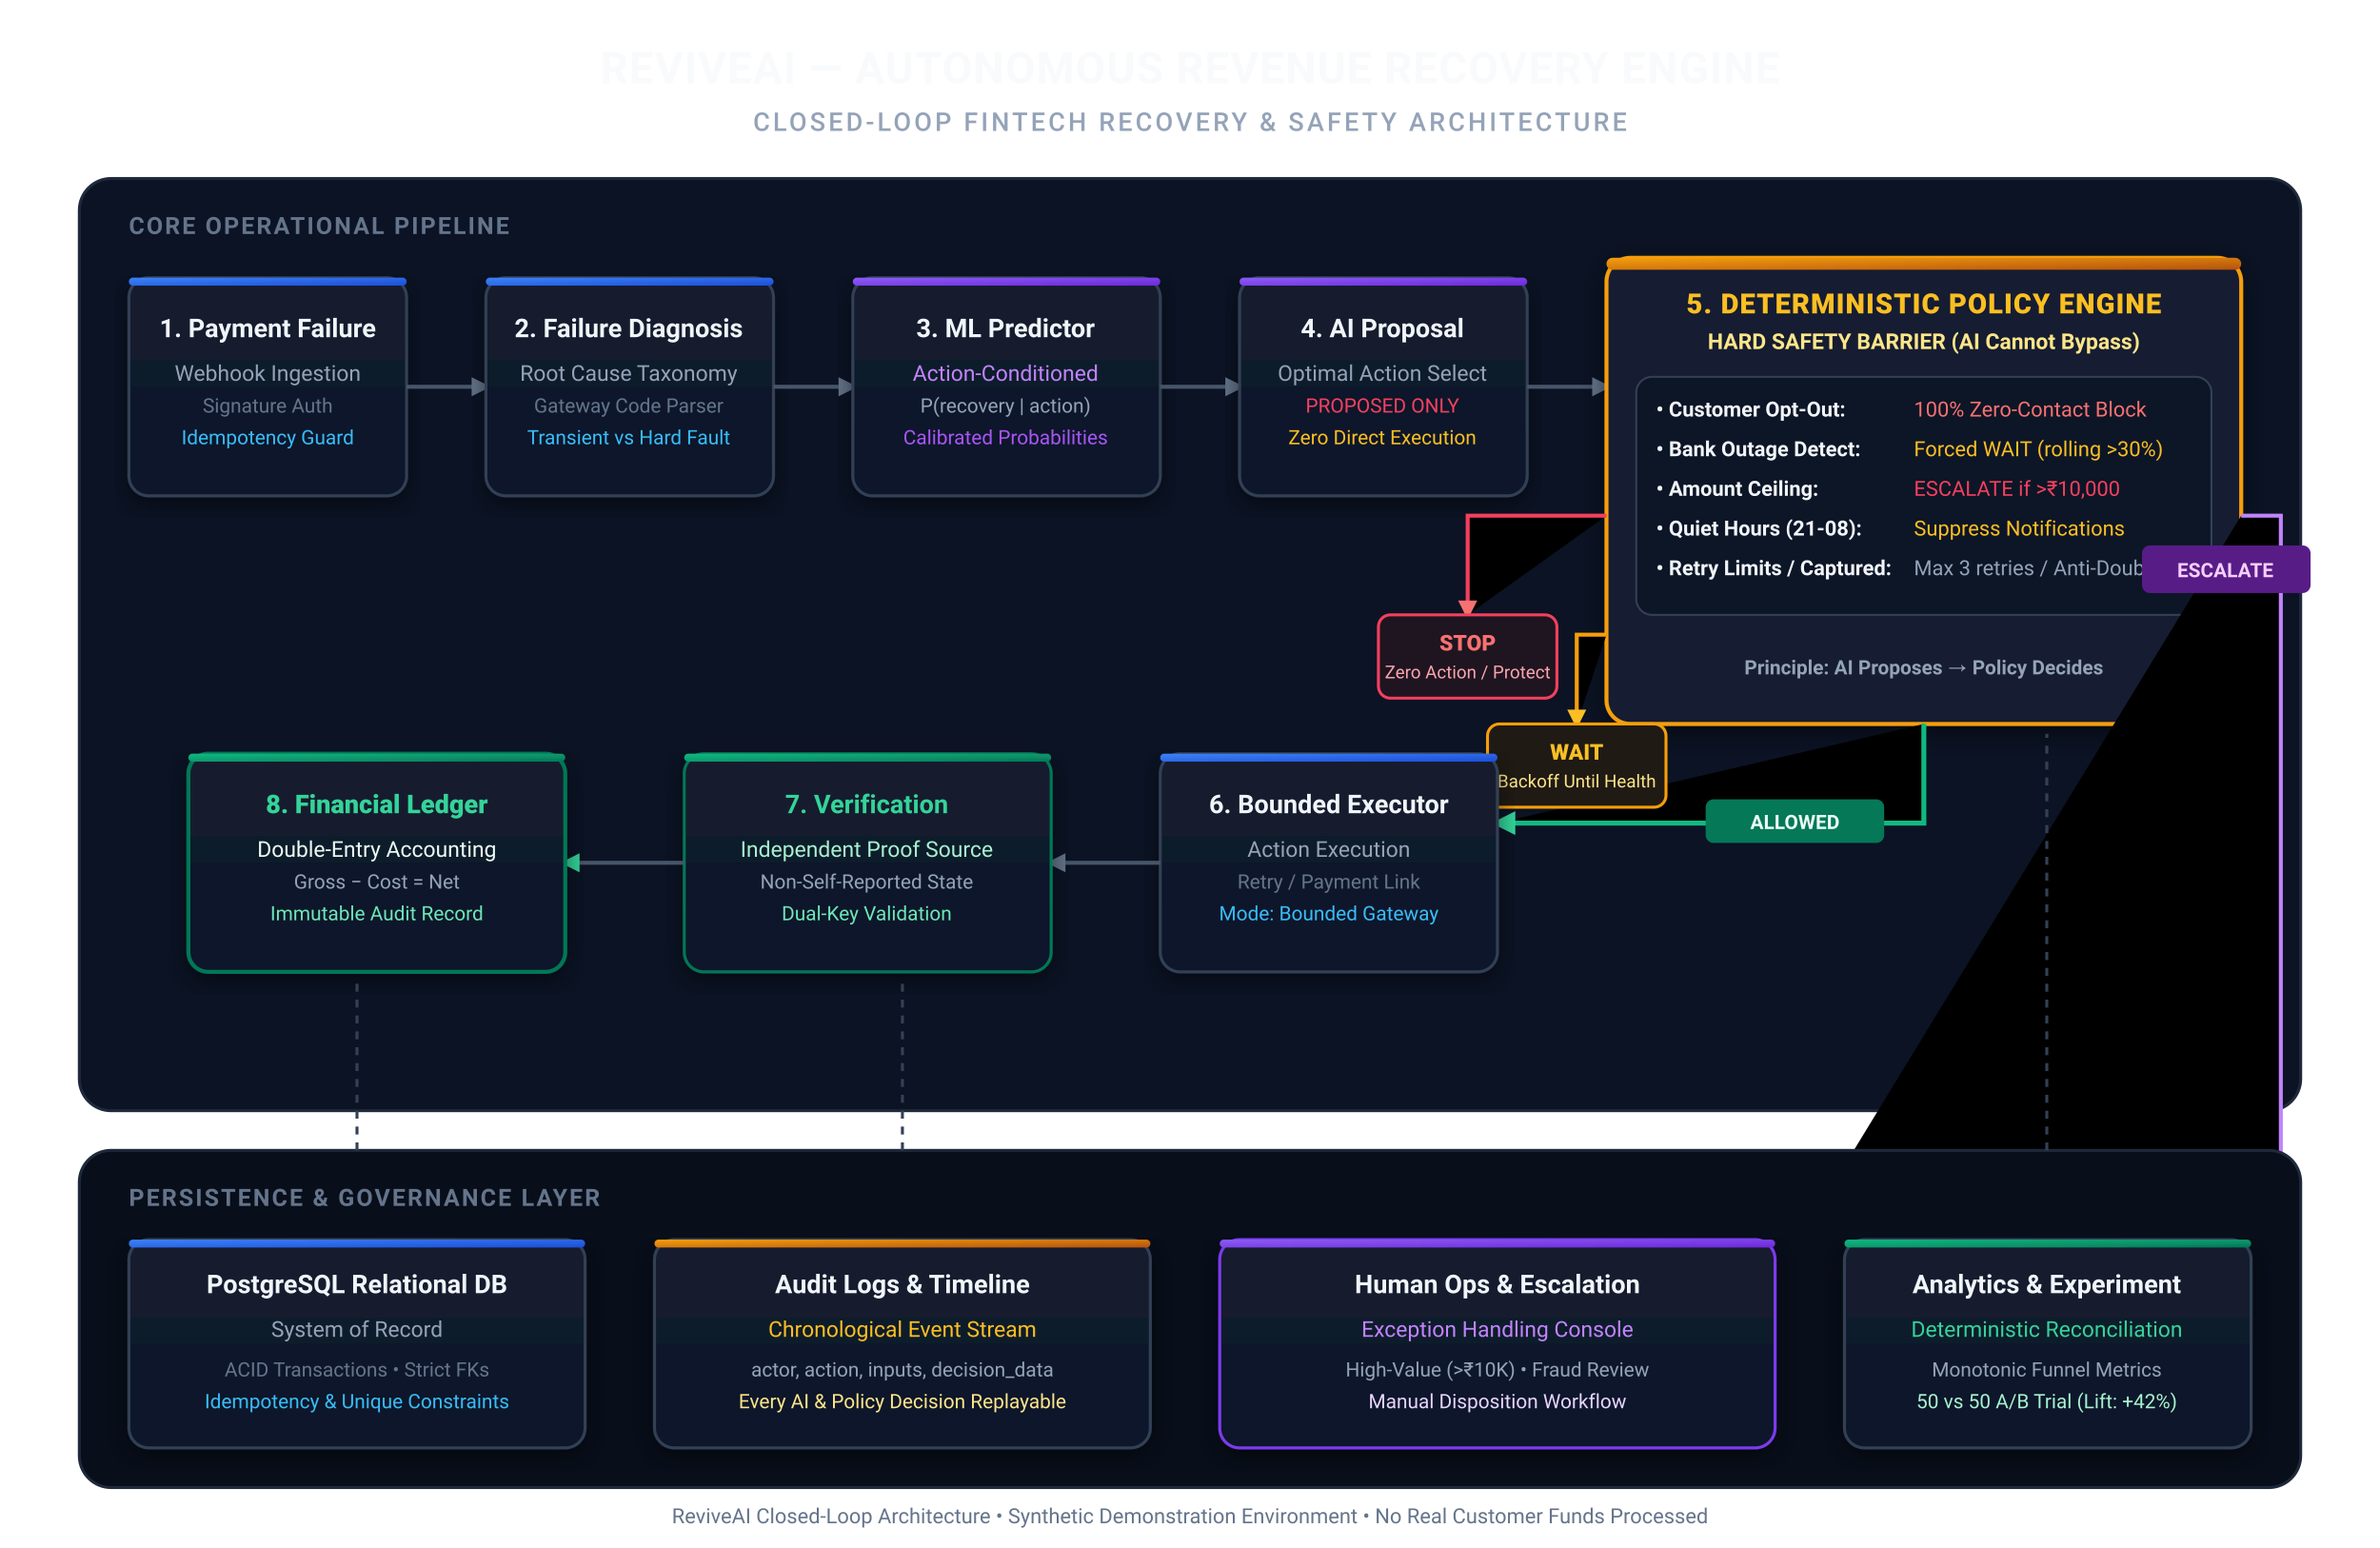
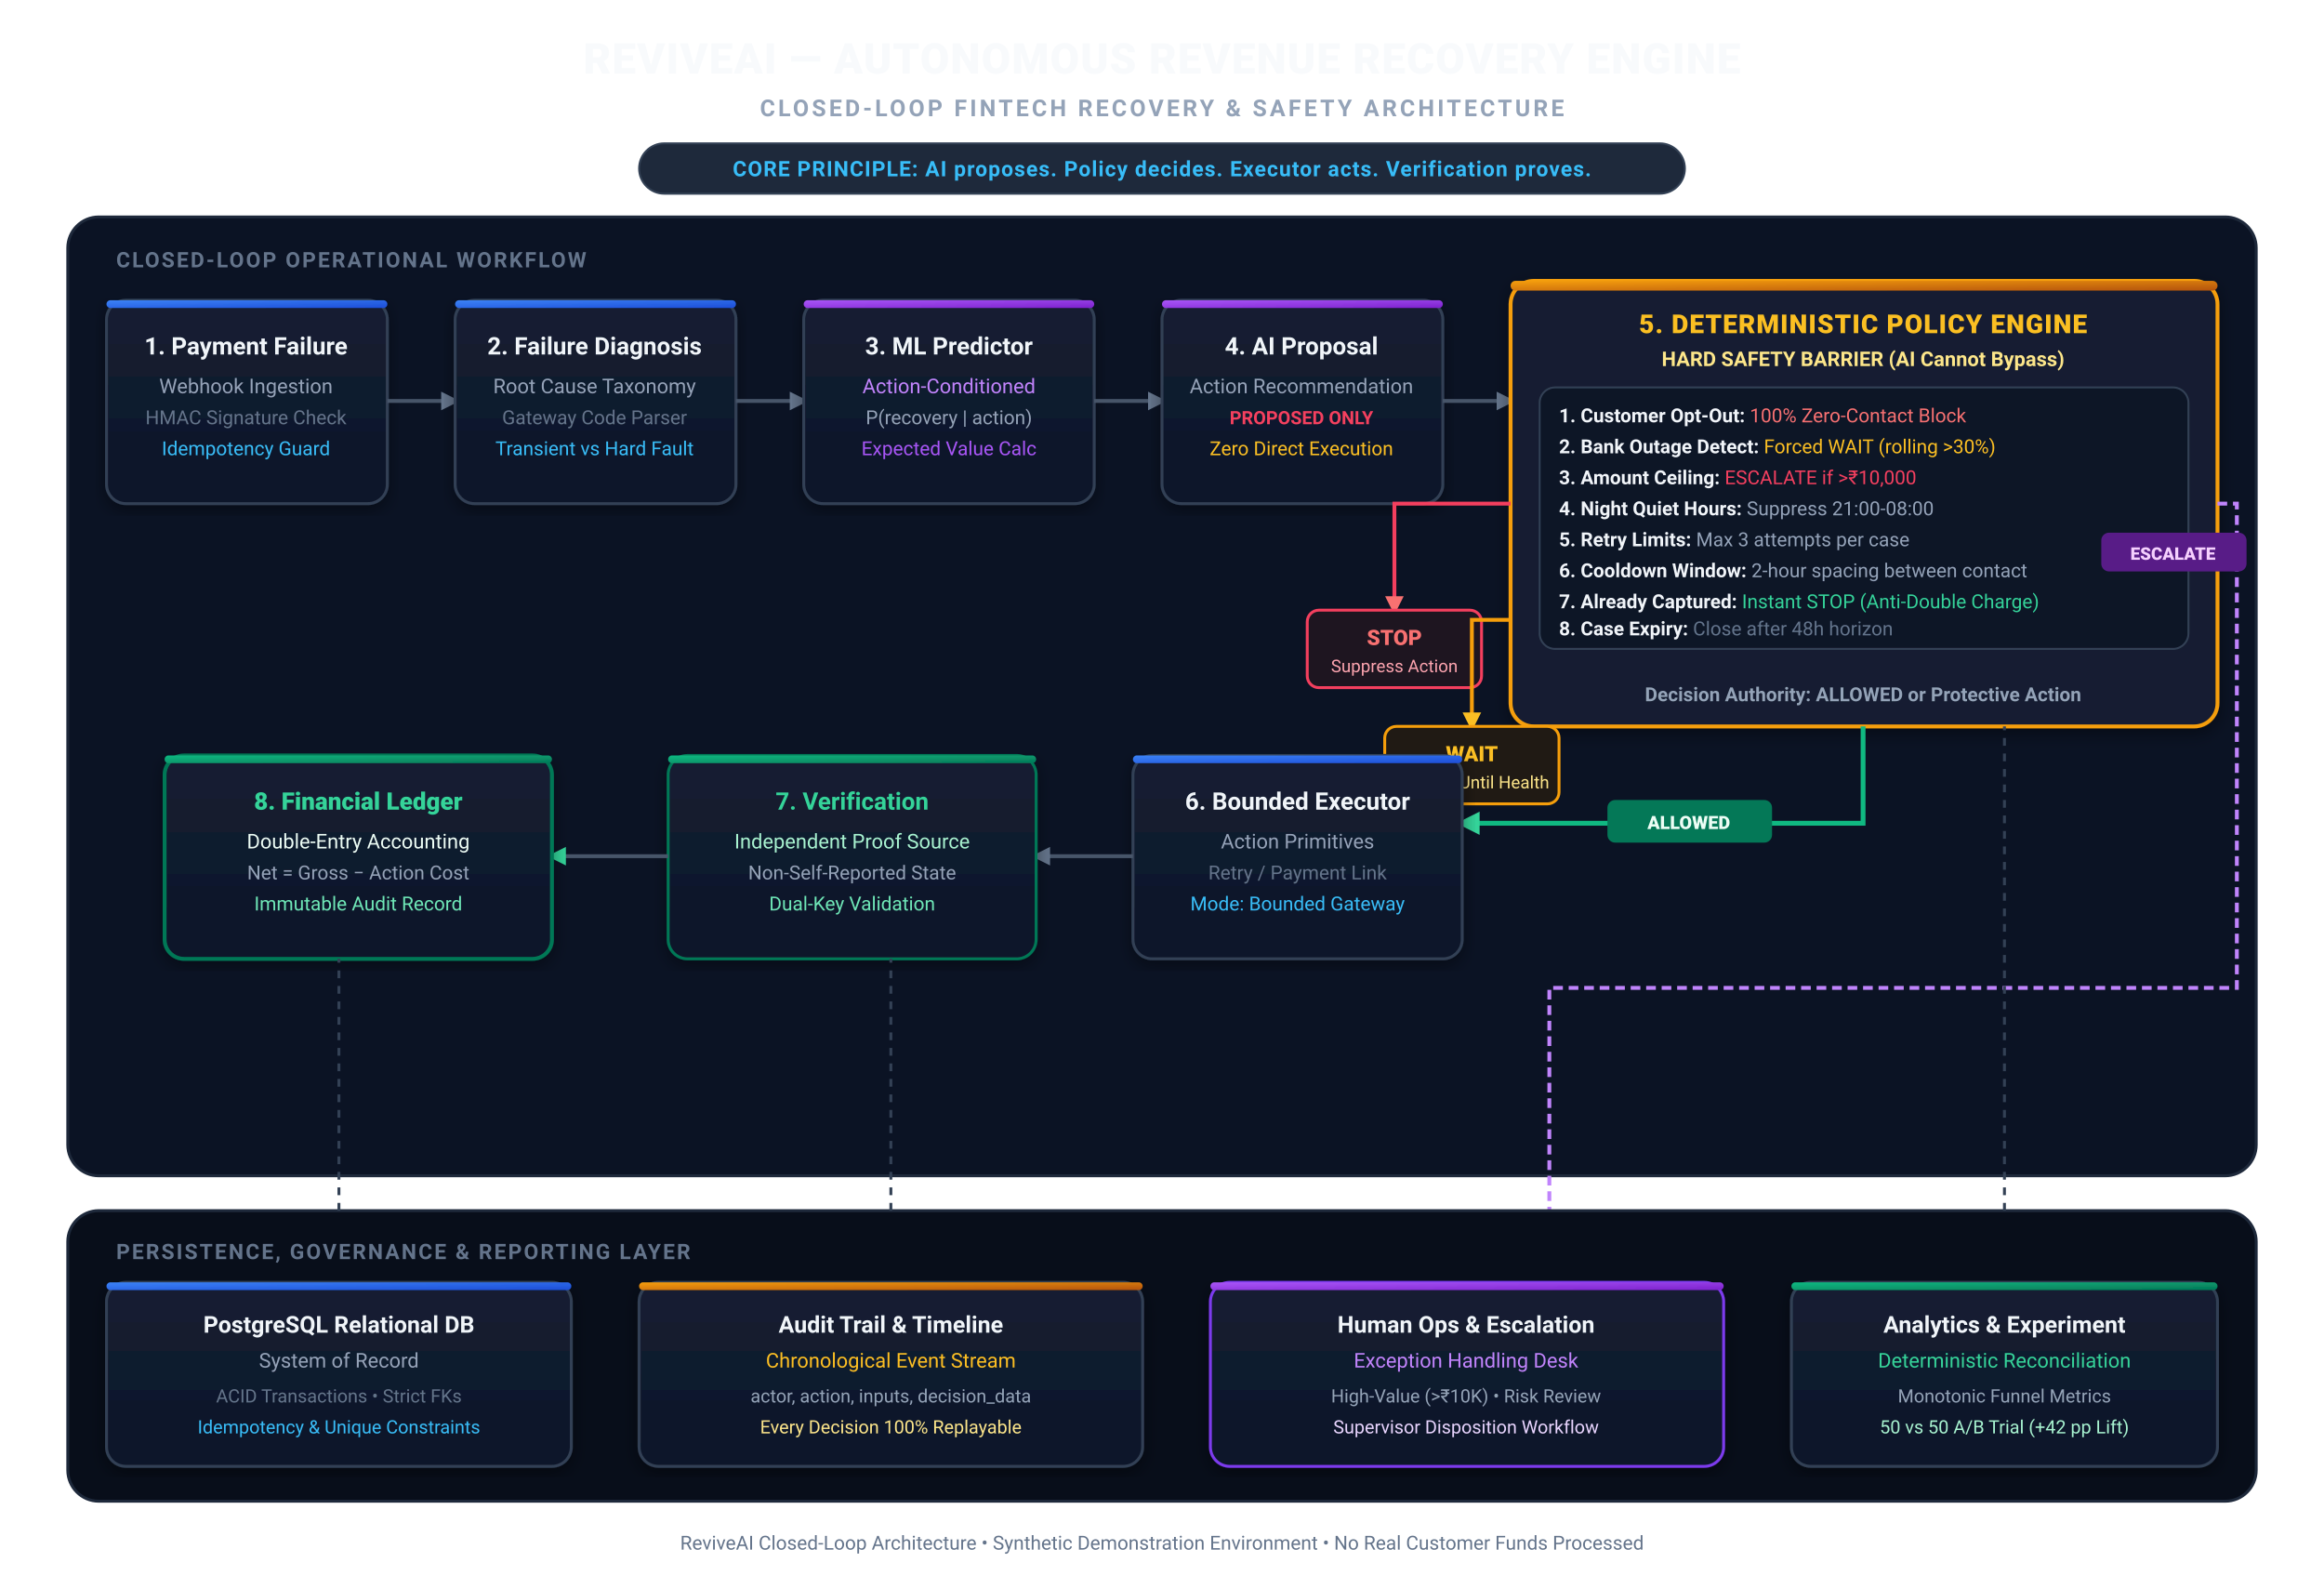
- <svg xmlns="http://www.w3.org/2000/svg" viewBox="0 0 1200 780" width="100%" height="100%" style="background:#090d16; font-family:-apple-system, BlinkMacSystemFont, 'Segoe UI', Roboto, Helvetica, Arial, sans-serif;">
+ <svg xmlns="http://www.w3.org/2000/svg" viewBox="0 0 1200 820" width="100%" height="100%" style="background:#090d16; font-family:-apple-system, BlinkMacSystemFont, 'Segoe UI', Roboto, Helvetica, Arial, sans-serif;">
  <defs>
    <linearGradient id="blueGrad" x1="0%" y1="0%" x2="100%" y2="100%">
      <stop offset="0%" stop-color="#3b82f6" />
      <stop offset="100%" stop-color="#1d4ed8" />
    </linearGradient>
    <linearGradient id="purpleGrad" x1="0%" y1="0%" x2="100%" y2="100%">
-       <stop offset="0%" stop-color="#8b5cf6" />
-       <stop offset="100%" stop-color="#6d28d9" />
+       <stop offset="0%" stop-color="#a855f7" />
+       <stop offset="100%" stop-color="#7e22ce" />
    </linearGradient>
    <linearGradient id="amberGrad" x1="0%" y1="0%" x2="100%" y2="100%">
      <stop offset="0%" stop-color="#f59e0b" />
      <stop offset="100%" stop-color="#b45309" />
    </linearGradient>
    <linearGradient id="emeraldGrad" x1="0%" y1="0%" x2="100%" y2="100%">
      <stop offset="0%" stop-color="#10b981" />
      <stop offset="100%" stop-color="#047857" />
    </linearGradient>
    <linearGradient id="roseGrad" x1="0%" y1="0%" x2="100%" y2="100%">
      <stop offset="0%" stop-color="#f43f5e" />
      <stop offset="100%" stop-color="#be123c" />
    </linearGradient>
    <linearGradient id="cardGrad" x1="0%" y1="0%" x2="0%" y2="100%">
-       <stop offset="0%" stop-color="#131c2e" />
+       <stop offset="0%" stop-color="#131d31" />
      <stop offset="100%" stop-color="#0f172a" />
    </linearGradient>
    <marker id="arrow" viewBox="0 0 10 10" refX="6" refY="5" markerWidth="6" markerHeight="6" orient="auto-start-reverse">
      <path d="M 0 1 L 8 5 L 0 9 z" fill="#64748b" />
    </marker>
    <marker id="arrowBlue" viewBox="0 0 10 10" refX="6" refY="5" markerWidth="6" markerHeight="6" orient="auto-start-reverse">
      <path d="M 0 1 L 8 5 L 0 9 z" fill="#38bdf8" />
    </marker>
    <marker id="arrowEmerald" viewBox="0 0 10 10" refX="6" refY="5" markerWidth="6" markerHeight="6" orient="auto-start-reverse">
      <path d="M 0 1 L 8 5 L 0 9 z" fill="#34d399" />
    </marker>
    <marker id="arrowRose" viewBox="0 0 10 10" refX="6" refY="5" markerWidth="6" markerHeight="6" orient="auto-start-reverse">
      <path d="M 0 1 L 8 5 L 0 9 z" fill="#f87171" />
    </marker>
    <marker id="arrowAmber" viewBox="0 0 10 10" refX="6" refY="5" markerWidth="6" markerHeight="6" orient="auto-start-reverse">
      <path d="M 0 1 L 8 5 L 0 9 z" fill="#fbbf24" />
    </marker>
-     <filter id="shadow" x="-5%" y="-5%" width="110%" height="115%">
-       <feDropShadow dx="0" dy="4" stdDeviation="6" flood-color="#000000" flood-opacity="0.5" />
+     <marker id="arrowPurple" viewBox="0 0 10 10" refX="6" refY="5" markerWidth="6" markerHeight="6" orient="auto-start-reverse">
+       <path d="M 0 1 L 8 5 L 0 9 z" fill="#c084fc" />
+     </marker>
+     <filter id="shadow" x="-4%" y="-4%" width="108%" height="110%">
+       <feDropShadow dx="0" dy="3" stdDeviation="4" flood-color="#000000" flood-opacity="0.4" />
    </filter>
  </defs>
-   <text x="600" y="42" text-anchor="middle" font-size="22" font-weight="700" fill="#f8fafc" letter-spacing="0.5">REVIVEAI — AUTONOMOUS REVENUE RECOVERY ENGINE</text>
-   <text x="600" y="66" text-anchor="middle" font-size="13" font-weight="500" fill="#94a3b8" letter-spacing="1.5">CLOSED-LOOP FINTECH RECOVERY &amp; SAFETY ARCHITECTURE</text>
-   <rect x="40" y="90" width="1120" height="470" rx="16" fill="#0b1324" stroke="#1e293b" stroke-width="1.5" />
-   <text x="65" y="118" font-size="12" font-weight="700" fill="#64748b" letter-spacing="1">CORE OPERATIONAL PIPELINE</text>
+   <text x="600" y="38" text-anchor="middle" font-size="22" font-weight="800" fill="#f8fafc" letter-spacing="0.5">REVIVEAI — AUTONOMOUS REVENUE RECOVERY ENGINE</text>
+   <text x="600" y="60" text-anchor="middle" font-size="12" font-weight="600" fill="#94a3b8" letter-spacing="1.5">CLOSED-LOOP FINTECH RECOVERY &amp; SAFETY ARCHITECTURE</text>
+   <rect x="330" y="74" width="540" height="26" rx="13" fill="#1e293b" stroke="#334155" stroke-width="1" />
+   <text x="600" y="91" text-anchor="middle" font-size="11" font-weight="700" fill="#38bdf8" letter-spacing="0.5">
+     CORE PRINCIPLE: AI proposes. Policy decides. Executor acts. Verification proves.
+   </text>
+   <rect x="35" y="112" width="1130" height="495" rx="16" fill="#0b1324" stroke="#1e293b" stroke-width="1.5" />
+   <text x="60" y="138" font-size="11" font-weight="700" fill="#64748b" letter-spacing="1">CLOSED-LOOP OPERATIONAL WORKFLOW</text>
  <g filter="url(#shadow)">
-     <rect x="65" y="140" width="140" height="110" rx="10" fill="url(#cardGrad)" stroke="#334155" stroke-width="1.5" />
-     <rect x="65" y="140" width="140" height="4" rx="2" fill="url(#blueGrad)" />
-     <text x="135" y="170" text-anchor="middle" font-size="13" font-weight="700" fill="#f1f5f9">1. Payment Failure</text>
-     <text x="135" y="192" text-anchor="middle" font-size="11" fill="#94a3b8">Webhook Ingestion</text>
-     <text x="135" y="208" text-anchor="middle" font-size="10" fill="#64748b">Signature Auth</text>
-     <text x="135" y="224" text-anchor="middle" font-size="10" fill="#38bdf8">Idempotency Guard</text>
+     <rect x="55" y="155" width="145" height="105" rx="10" fill="url(#cardGrad)" stroke="#334155" stroke-width="1.5" />
+     <rect x="55" y="155" width="145" height="4" rx="2" fill="url(#blueGrad)" />
+     <text x="127" y="183" text-anchor="middle" font-size="12.5" font-weight="700" fill="#f1f5f9">1. Payment Failure</text>
+     <text x="127" y="203" text-anchor="middle" font-size="10.5" fill="#94a3b8">Webhook Ingestion</text>
+     <text x="127" y="219" text-anchor="middle" font-size="10" fill="#64748b">HMAC Signature Check</text>
+     <text x="127" y="235" text-anchor="middle" font-size="10" fill="#38bdf8">Idempotency Guard</text>
  </g>
-   <path d="M 205 195 L 245 195" stroke="#475569" stroke-width="2" marker-end="url(#arrow)" />
+   <path d="M 200 207 L 235 207" fill="none" stroke="#475569" stroke-width="2" marker-end="url(#arrow)" />
  <g filter="url(#shadow)">
-     <rect x="245" y="140" width="145" height="110" rx="10" fill="url(#cardGrad)" stroke="#334155" stroke-width="1.5" />
-     <rect x="245" y="140" width="145" height="4" rx="2" fill="url(#blueGrad)" />
-     <text x="317" y="170" text-anchor="middle" font-size="13" font-weight="700" fill="#f1f5f9">2. Failure Diagnosis</text>
-     <text x="317" y="192" text-anchor="middle" font-size="11" fill="#94a3b8">Root Cause Taxonomy</text>
-     <text x="317" y="208" text-anchor="middle" font-size="10" fill="#64748b">Gateway Code Parser</text>
-     <text x="317" y="224" text-anchor="middle" font-size="10" fill="#38bdf8">Transient vs Hard Fault</text>
+     <rect x="235" y="155" width="145" height="105" rx="10" fill="url(#cardGrad)" stroke="#334155" stroke-width="1.5" />
+     <rect x="235" y="155" width="145" height="4" rx="2" fill="url(#blueGrad)" />
+     <text x="307" y="183" text-anchor="middle" font-size="12.5" font-weight="700" fill="#f1f5f9">2. Failure Diagnosis</text>
+     <text x="307" y="203" text-anchor="middle" font-size="10.5" fill="#94a3b8">Root Cause Taxonomy</text>
+     <text x="307" y="219" text-anchor="middle" font-size="10" fill="#64748b">Gateway Code Parser</text>
+     <text x="307" y="235" text-anchor="middle" font-size="10" fill="#38bdf8">Transient vs Hard Fault</text>
  </g>
-   <path d="M 390 195 L 430 195" stroke="#475569" stroke-width="2" marker-end="url(#arrow)" />
+   <path d="M 380 207 L 415 207" fill="none" stroke="#475569" stroke-width="2" marker-end="url(#arrow)" />
  <g filter="url(#shadow)">
-     <rect x="430" y="140" width="155" height="110" rx="10" fill="url(#cardGrad)" stroke="#334155" stroke-width="1.5" />
-     <rect x="430" y="140" width="155" height="4" rx="2" fill="url(#purpleGrad)" />
-     <text x="507" y="170" text-anchor="middle" font-size="13" font-weight="700" fill="#f1f5f9">3. ML Predictor</text>
-     <text x="507" y="192" text-anchor="middle" font-size="11" fill="#c084fc">Action-Conditioned</text>
-     <text x="507" y="208" text-anchor="middle" font-size="10" fill="#94a3b8">P(recovery | action)</text>
-     <text x="507" y="224" text-anchor="middle" font-size="10" fill="#a855f7">Calibrated Probabilities</text>
+     <rect x="415" y="155" width="150" height="105" rx="10" fill="url(#cardGrad)" stroke="#334155" stroke-width="1.5" />
+     <rect x="415" y="155" width="150" height="4" rx="2" fill="url(#purpleGrad)" />
+     <text x="490" y="183" text-anchor="middle" font-size="12.5" font-weight="700" fill="#f1f5f9">3. ML Predictor</text>
+     <text x="490" y="203" text-anchor="middle" font-size="10.5" fill="#c084fc">Action-Conditioned</text>
+     <text x="490" y="219" text-anchor="middle" font-size="10" fill="#94a3b8">P(recovery | action)</text>
+     <text x="490" y="235" text-anchor="middle" font-size="10" fill="#a855f7">Expected Value Calc</text>
  </g>
-   <path d="M 585 195 L 625 195" stroke="#475569" stroke-width="2" marker-end="url(#arrow)" />
+   <path d="M 565 207 L 600 207" fill="none" stroke="#475569" stroke-width="2" marker-end="url(#arrow)" />
  <g filter="url(#shadow)">
-     <rect x="625" y="140" width="145" height="110" rx="10" fill="url(#cardGrad)" stroke="#334155" stroke-width="1.5" />
-     <rect x="625" y="140" width="145" height="4" rx="2" fill="url(#purpleGrad)" />
-     <text x="697" y="170" text-anchor="middle" font-size="13" font-weight="700" fill="#f1f5f9">4. AI Proposal</text>
-     <text x="697" y="192" text-anchor="middle" font-size="11" fill="#94a3b8">Optimal Action Select</text>
-     <text x="697" y="208" text-anchor="middle" font-size="10" fill="#f43f5e">PROPOSED ONLY</text>
-     <text x="697" y="224" text-anchor="middle" font-size="10" fill="#fbbf24">Zero Direct Execution</text>
+     <rect x="600" y="155" width="145" height="105" rx="10" fill="url(#cardGrad)" stroke="#334155" stroke-width="1.5" />
+     <rect x="600" y="155" width="145" height="4" rx="2" fill="url(#purpleGrad)" />
+     <text x="672" y="183" text-anchor="middle" font-size="12.5" font-weight="700" fill="#f1f5f9">4. AI Proposal</text>
+     <text x="672" y="203" text-anchor="middle" font-size="10.5" fill="#94a3b8">Action Recommendation</text>
+     <text x="672" y="219" text-anchor="middle" font-size="9.5" font-weight="700" fill="#f43f5e">PROPOSED ONLY</text>
+     <text x="672" y="235" text-anchor="middle" font-size="10" fill="#fbbf24">Zero Direct Execution</text>
  </g>
-   <path d="M 770 195 L 810 195" stroke="#475569" stroke-width="2" marker-end="url(#arrow)" />
+   <path d="M 745 207 L 780 207" fill="none" stroke="#475569" stroke-width="2" marker-end="url(#arrow)" />
  <g filter="url(#shadow)">
-     <rect x="810" y="130" width="320" height="235" rx="12" fill="#151d30" stroke="#f59e0b" stroke-width="2" stroke-dasharray="0" />
-     <rect x="810" y="130" width="320" height="6" rx="3" fill="url(#amberGrad)" />
-     <text x="970" y="158" text-anchor="middle" font-size="14" font-weight="800" fill="#fbbf24" letter-spacing="0.5">5. DETERMINISTIC POLICY ENGINE</text>
-     <text x="970" y="176" text-anchor="middle" font-size="11" font-weight="600" fill="#fde68a">HARD SAFETY BARRIER (AI Cannot Bypass)</text>
-     <rect x="825" y="190" width="290" height="120" rx="8" fill="#0d1527" stroke="#334155" stroke-width="1" />
-     <text x="835" y="210" font-size="10.5" font-weight="600" fill="#f1f5f9">• Customer Opt-Out:</text>
-     <text x="965" y="210" font-size="10.5" fill="#f87171">100% Zero-Contact Block</text>
-     <text x="835" y="230" font-size="10.5" font-weight="600" fill="#f1f5f9">• Bank Outage Detect:</text>
-     <text x="965" y="230" font-size="10.5" fill="#fbbf24">Forced WAIT (rolling &gt;30%)</text>
-     <text x="835" y="250" font-size="10.5" font-weight="600" fill="#f1f5f9">• Amount Ceiling:</text>
-     <text x="965" y="250" font-size="10.5" fill="#f43f5e">ESCALATE if &gt;₹10,000</text>
-     <text x="835" y="270" font-size="10.5" font-weight="600" fill="#f1f5f9">• Quiet Hours (21-08):</text>
-     <text x="965" y="270" font-size="10.5" fill="#fbbf24">Suppress Notifications</text>
-     <text x="835" y="290" font-size="10.5" font-weight="600" fill="#f1f5f9">• Retry Limits / Captured:</text>
-     <text x="965" y="290" font-size="10.5" fill="#94a3b8">Max 3 retries / Anti-Double Charge</text>
-     <text x="970" y="340" text-anchor="middle" font-size="10" font-weight="600" fill="#94a3b8">Principle: AI Proposes → Policy Decides</text>
+     <rect x="780" y="145" width="365" height="230" rx="12" fill="#151d30" stroke="#f59e0b" stroke-width="2" />
+     <rect x="780" y="145" width="365" height="5" rx="2.5" fill="url(#amberGrad)" />
+     <text x="962" y="172" text-anchor="middle" font-size="13.5" font-weight="800" fill="#fbbf24" letter-spacing="0.5">5. DETERMINISTIC POLICY ENGINE</text>
+     <text x="962" y="189" text-anchor="middle" font-size="10.5" font-weight="600" fill="#fde68a">HARD SAFETY BARRIER (AI Cannot Bypass)</text>
+     <rect x="795" y="200" width="335" height="135" rx="8" fill="#0d1527" stroke="#334155" stroke-width="1" />
+     <text x="805" y="218" font-size="10" font-weight="700" fill="#f1f5f9">1. Customer Opt-Out: <tspan font-weight="400" fill="#f87171">100% Zero-Contact Block</tspan>
+     </text>
+     <text x="805" y="234" font-size="10" font-weight="700" fill="#f1f5f9">2. Bank Outage Detect: <tspan font-weight="400" fill="#fbbf24">Forced WAIT (rolling &gt;30%)</tspan>
+     </text>
+     <text x="805" y="250" font-size="10" font-weight="700" fill="#f1f5f9">3. Amount Ceiling: <tspan font-weight="400" fill="#f43f5e">ESCALATE if &gt;₹10,000</tspan>
+     </text>
+     <text x="805" y="266" font-size="10" font-weight="700" fill="#f1f5f9">4. Night Quiet Hours: <tspan font-weight="400" fill="#94a3b8">Suppress 21:00-08:00</tspan>
+     </text>
+     <text x="805" y="282" font-size="10" font-weight="700" fill="#f1f5f9">5. Retry Limits: <tspan font-weight="400" fill="#94a3b8">Max 3 attempts per case</tspan>
+     </text>
+     <text x="805" y="298" font-size="10" font-weight="700" fill="#f1f5f9">6. Cooldown Window: <tspan font-weight="400" fill="#94a3b8">2-hour spacing between contact</tspan>
+     </text>
+     <text x="805" y="314" font-size="10" font-weight="700" fill="#f1f5f9">7. Already Captured: <tspan font-weight="400" fill="#34d399">Instant STOP (Anti-Double Charge)</tspan>
+     </text>
+     <text x="805" y="328" font-size="10" font-weight="700" fill="#f1f5f9">8. Case Expiry: <tspan font-weight="400" fill="#64748b">Close after 48h horizon</tspan>
+     </text>
+     <text x="962" y="362" text-anchor="middle" font-size="10" font-weight="700" fill="#94a3b8">Decision Authority: ALLOWED or Protective Action</text>
  </g>
-   <path d="M 970 365 L 970 415 L 755 415" stroke="#10b981" stroke-width="2.5" marker-end="url(#arrowEmerald)" />
-   <rect x="860" y="403" width="90" height="22" rx="4" fill="#047857" />
-   <text x="905" y="418" text-anchor="middle" font-size="10" font-weight="700" fill="#ecfdf5">ALLOWED</text>
-   <path d="M 810 260 L 740 260 L 740 310" stroke="#f43f5e" stroke-width="2" marker-end="url(#arrowRose)" />
-   <rect x="695" y="310" width="90" height="42" rx="6" fill="#1e1520" stroke="#f43f5e" stroke-width="1.5" />
-   <text x="740" y="328" text-anchor="middle" font-size="11" font-weight="800" fill="#f87171">STOP</text>
-   <text x="740" y="342" text-anchor="middle" font-size="9" fill="#fda4af">Zero Action / Protect</text>
-   <path d="M 810 320 L 795 320 L 795 365" stroke="#f59e0b" stroke-width="2" marker-end="url(#arrowAmber)" />
-   <rect x="750" y="365" width="90" height="42" rx="6" fill="#201a14" stroke="#f59e0b" stroke-width="1.5" />
-   <text x="795" y="383" text-anchor="middle" font-size="11" font-weight="800" fill="#fbbf24">WAIT</text>
-   <text x="795" y="397" text-anchor="middle" font-size="9" fill="#fde68a">Backoff Until Health</text>
-   <path d="M 1130 260 L 1150 260 L 1150 645 L 895 645" stroke="#c084fc" stroke-width="2" marker-end="url(#arrow)" />
-   <rect x="1080" y="275" width="85" height="24" rx="4" fill="#581c87" />
-   <text x="1122" y="291" text-anchor="middle" font-size="10" font-weight="700" fill="#f5d0fe">ESCALATE</text>
+   <path d="M 962 375 L 962 425 L 755 425" fill="none" stroke="#10b981" stroke-width="2.5" marker-end="url(#arrowEmerald)" />
+   <rect x="830" y="413" width="85" height="22" rx="4" fill="#047857" />
+   <text x="872" y="428" text-anchor="middle" font-size="9.5" font-weight="800" fill="#ecfdf5">ALLOWED</text>
+   <path d="M 780 260 L 720 260 L 720 315" fill="none" stroke="#f43f5e" stroke-width="2" marker-end="url(#arrowRose)" />
+   <rect x="675" y="315" width="90" height="40" rx="6" fill="#1e1520" stroke="#f43f5e" stroke-width="1.5" />
+   <text x="720" y="333" text-anchor="middle" font-size="11" font-weight="800" fill="#f87171">STOP</text>
+   <text x="720" y="347" text-anchor="middle" font-size="9" fill="#fda4af">Suppress Action</text>
+   <path d="M 780 320 L 760 320 L 760 375" fill="none" stroke="#f59e0b" stroke-width="2" marker-end="url(#arrowAmber)" />
+   <rect x="715" y="375" width="90" height="40" rx="6" fill="#201a14" stroke="#f59e0b" stroke-width="1.5" />
+   <text x="760" y="393" text-anchor="middle" font-size="11" font-weight="800" fill="#fbbf24">WAIT</text>
+   <text x="760" y="407" text-anchor="middle" font-size="9" fill="#fde68a">Backoff Until Health</text>
+   <path d="M 1145 260 L 1155 260 L 1155 510 L 800 510 L 800 645" fill="none" stroke="#c084fc" stroke-width="2" stroke-dasharray="5 3" marker-end="url(#arrowPurple)" />
+   <rect x="1085" y="275" width="75" height="20" rx="4" fill="#581c87" />
+   <text x="1122" y="289" text-anchor="middle" font-size="9" font-weight="800" fill="#f5d0fe">ESCALATE</text>
  <g filter="url(#shadow)">
-     <rect x="585" y="380" width="170" height="110" rx="10" fill="url(#cardGrad)" stroke="#334155" stroke-width="1.5" />
-     <rect x="585" y="380" width="170" height="4" rx="2" fill="url(#blueGrad)" />
-     <text x="670" y="410" text-anchor="middle" font-size="13" font-weight="700" fill="#f1f5f9">6. Bounded Executor</text>
-     <text x="670" y="432" text-anchor="middle" font-size="11" fill="#94a3b8">Action Execution</text>
-     <text x="670" y="448" text-anchor="middle" font-size="10" fill="#64748b">Retry / Payment Link</text>
-     <text x="670" y="464" text-anchor="middle" font-size="10" fill="#38bdf8">Mode: Bounded Gateway</text>
+     <rect x="585" y="390" width="170" height="105" rx="10" fill="url(#cardGrad)" stroke="#334155" stroke-width="1.5" />
+     <rect x="585" y="390" width="170" height="4" rx="2" fill="url(#blueGrad)" />
+     <text x="670" y="418" text-anchor="middle" font-size="12.5" font-weight="700" fill="#f1f5f9">6. Bounded Executor</text>
+     <text x="670" y="438" text-anchor="middle" font-size="10.5" fill="#94a3b8">Action Primitives</text>
+     <text x="670" y="454" text-anchor="middle" font-size="10" fill="#64748b">Retry / Payment Link</text>
+     <text x="670" y="470" text-anchor="middle" font-size="10" fill="#38bdf8">Mode: Bounded Gateway</text>
  </g>
-   <path d="M 585 435 L 530 435" stroke="#475569" stroke-width="2" marker-end="url(#arrow)" />
+   <path d="M 585 442 L 535 442" fill="none" stroke="#475569" stroke-width="2" marker-end="url(#arrow)" />
  <g filter="url(#shadow)">
-     <rect x="345" y="380" width="185" height="110" rx="10" fill="url(#cardGrad)" stroke="#047857" stroke-width="1.5" />
-     <rect x="345" y="380" width="185" height="4" rx="2" fill="url(#emeraldGrad)" />
-     <text x="437" y="410" text-anchor="middle" font-size="13" font-weight="700" fill="#34d399">7. Verification</text>
-     <text x="437" y="432" text-anchor="middle" font-size="11" fill="#a7f3d0">Independent Proof Source</text>
-     <text x="437" y="448" text-anchor="middle" font-size="10" fill="#94a3b8">Non-Self-Reported State</text>
-     <text x="437" y="464" text-anchor="middle" font-size="10" fill="#6ee7b7">Dual-Key Validation</text>
+     <rect x="345" y="390" width="190" height="105" rx="10" fill="url(#cardGrad)" stroke="#047857" stroke-width="1.5" />
+     <rect x="345" y="390" width="190" height="4" rx="2" fill="url(#emeraldGrad)" />
+     <text x="440" y="418" text-anchor="middle" font-size="12.5" font-weight="700" fill="#34d399">7. Verification</text>
+     <text x="440" y="438" text-anchor="middle" font-size="10.5" fill="#a7f3d0">Independent Proof Source</text>
+     <text x="440" y="454" text-anchor="middle" font-size="10" fill="#94a3b8">Non-Self-Reported State</text>
+     <text x="440" y="470" text-anchor="middle" font-size="10" fill="#6ee7b7">Dual-Key Validation</text>
  </g>
-   <path d="M 345 435 L 285 435" stroke="#475569" stroke-width="2" marker-end="url(#arrowEmerald)" />
+   <path d="M 345 442 L 285 442" fill="none" stroke="#475569" stroke-width="2" marker-end="url(#arrowEmerald)" />
  <g filter="url(#shadow)">
-     <rect x="95" y="380" width="190" height="110" rx="10" fill="url(#cardGrad)" stroke="#047857" stroke-width="2" />
-     <rect x="95" y="380" width="190" height="4" rx="2" fill="url(#emeraldGrad)" />
-     <text x="190" y="410" text-anchor="middle" font-size="13" font-weight="800" fill="#34d399">8. Financial Ledger</text>
-     <text x="190" y="432" text-anchor="middle" font-size="11" fill="#ecfdf5">Double-Entry Accounting</text>
-     <text x="190" y="448" text-anchor="middle" font-size="10" fill="#94a3b8">Gross − Cost = Net</text>
-     <text x="190" y="464" text-anchor="middle" font-size="10" fill="#6ee7b7">Immutable Audit Record</text>
+     <rect x="85" y="390" width="200" height="105" rx="10" fill="url(#cardGrad)" stroke="#047857" stroke-width="2" />
+     <rect x="85" y="390" width="200" height="4" rx="2" fill="url(#emeraldGrad)" />
+     <text x="185" y="418" text-anchor="middle" font-size="12.5" font-weight="800" fill="#34d399">8. Financial Ledger</text>
+     <text x="185" y="438" text-anchor="middle" font-size="10.5" fill="#ecfdf5">Double-Entry Accounting</text>
+     <text x="185" y="454" text-anchor="middle" font-size="10" fill="#94a3b8">Net = Gross − Action Cost</text>
+     <text x="185" y="470" text-anchor="middle" font-size="10" fill="#6ee7b7">Immutable Audit Record</text>
  </g>
-   <rect x="40" y="580" width="1120" height="170" rx="16" fill="#080e1a" stroke="#1e293b" stroke-width="1.5" />
-   <text x="65" y="608" font-size="12" font-weight="700" fill="#64748b" letter-spacing="1">PERSISTENCE &amp; GOVERNANCE LAYER</text>
+   <rect x="35" y="625" width="1130" height="150" rx="16" fill="#080e1a" stroke="#1e293b" stroke-width="1.5" />
+   <text x="60" y="650" font-size="11" font-weight="700" fill="#64748b" letter-spacing="1">PERSISTENCE, GOVERNANCE &amp; REPORTING LAYER</text>
  <g filter="url(#shadow)">
-     <rect x="65" y="625" width="230" height="105" rx="10" fill="url(#cardGrad)" stroke="#334155" stroke-width="1.5" />
-     <rect x="65" y="625" width="230" height="4" rx="2" fill="url(#blueGrad)" />
-     <text x="180" y="652" text-anchor="middle" font-size="13" font-weight="700" fill="#f1f5f9">PostgreSQL Relational DB</text>
-     <text x="180" y="674" text-anchor="middle" font-size="11" fill="#94a3b8">System of Record</text>
-     <text x="180" y="694" text-anchor="middle" font-size="10" fill="#64748b">ACID Transactions • Strict FKs</text>
-     <text x="180" y="710" text-anchor="middle" font-size="10" fill="#38bdf8">Idempotency &amp; Unique Constraints</text>
+     <rect x="55" y="662" width="240" height="95" rx="10" fill="url(#cardGrad)" stroke="#334155" stroke-width="1.5" />
+     <rect x="55" y="662" width="240" height="4" rx="2" fill="url(#blueGrad)" />
+     <text x="175" y="688" text-anchor="middle" font-size="12" font-weight="700" fill="#f1f5f9">PostgreSQL Relational DB</text>
+     <text x="175" y="706" text-anchor="middle" font-size="10.5" fill="#94a3b8">System of Record</text>
+     <text x="175" y="724" text-anchor="middle" font-size="9.5" fill="#64748b">ACID Transactions • Strict FKs</text>
+     <text x="175" y="740" text-anchor="middle" font-size="9.5" fill="#38bdf8">Idempotency &amp; Unique Constraints</text>
  </g>
  <g filter="url(#shadow)">
-     <rect x="330" y="625" width="250" height="105" rx="10" fill="url(#cardGrad)" stroke="#334155" stroke-width="1.5" />
-     <rect x="330" y="625" width="250" height="4" rx="2" fill="url(#amberGrad)" />
-     <text x="455" y="652" text-anchor="middle" font-size="13" font-weight="700" fill="#f1f5f9">Audit Logs &amp; Timeline</text>
-     <text x="455" y="674" text-anchor="middle" font-size="11" fill="#fbbf24">Chronological Event Stream</text>
-     <text x="455" y="694" text-anchor="middle" font-size="10" fill="#94a3b8">actor, action, inputs, decision_data</text>
-     <text x="455" y="710" text-anchor="middle" font-size="10" fill="#fde68a">Every AI &amp; Policy Decision Replayable</text>
+     <rect x="330" y="662" width="260" height="95" rx="10" fill="url(#cardGrad)" stroke="#334155" stroke-width="1.5" />
+     <rect x="330" y="662" width="260" height="4" rx="2" fill="url(#amberGrad)" />
+     <text x="460" y="688" text-anchor="middle" font-size="12" font-weight="700" fill="#f1f5f9">Audit Trail &amp; Timeline</text>
+     <text x="460" y="706" text-anchor="middle" font-size="10.5" fill="#fbbf24">Chronological Event Stream</text>
+     <text x="460" y="724" text-anchor="middle" font-size="9.5" fill="#94a3b8">actor, action, inputs, decision_data</text>
+     <text x="460" y="740" text-anchor="middle" font-size="9.5" fill="#fde68a">Every Decision 100% Replayable</text>
  </g>
  <g filter="url(#shadow)">
-     <rect x="615" y="625" width="280" height="105" rx="10" fill="url(#cardGrad)" stroke="#7c3aed" stroke-width="1.5" />
-     <rect x="615" y="625" width="280" height="4" rx="2" fill="url(#purpleGrad)" />
-     <text x="755" y="652" text-anchor="middle" font-size="13" font-weight="700" fill="#f1f5f9">Human Ops &amp; Escalation</text>
-     <text x="755" y="674" text-anchor="middle" font-size="11" fill="#c084fc">Exception Handling Console</text>
-     <text x="755" y="694" text-anchor="middle" font-size="10" fill="#94a3b8">High-Value (&gt;₹10K) • Fraud Review</text>
-     <text x="755" y="710" text-anchor="middle" font-size="10" fill="#e9d5ff">Manual Disposition Workflow</text>
+     <rect x="625" y="662" width="265" height="95" rx="10" fill="url(#cardGrad)" stroke="#7c3aed" stroke-width="1.5" />
+     <rect x="625" y="662" width="265" height="4" rx="2" fill="url(#purpleGrad)" />
+     <text x="757" y="688" text-anchor="middle" font-size="12" font-weight="700" fill="#f1f5f9">Human Ops &amp; Escalation</text>
+     <text x="757" y="706" text-anchor="middle" font-size="10.5" fill="#c084fc">Exception Handling Desk</text>
+     <text x="757" y="724" text-anchor="middle" font-size="9.5" fill="#94a3b8">High-Value (&gt;₹10K) • Risk Review</text>
+     <text x="757" y="740" text-anchor="middle" font-size="9.5" fill="#e9d5ff">Supervisor Disposition Workflow</text>
  </g>
  <g filter="url(#shadow)">
-     <rect x="930" y="625" width="205" height="105" rx="10" fill="url(#cardGrad)" stroke="#334155" stroke-width="1.5" />
-     <rect x="930" y="625" width="205" height="4" rx="2" fill="url(#emeraldGrad)" />
-     <text x="1032" y="652" text-anchor="middle" font-size="13" font-weight="700" fill="#f1f5f9">Analytics &amp; Experiment</text>
-     <text x="1032" y="674" text-anchor="middle" font-size="11" fill="#34d399">Deterministic Reconciliation</text>
-     <text x="1032" y="694" text-anchor="middle" font-size="10" fill="#94a3b8">Monotonic Funnel Metrics</text>
-     <text x="1032" y="710" text-anchor="middle" font-size="10" fill="#a7f3d0">50 vs 50 A/B Trial (Lift: +42%)</text>
+     <rect x="925" y="662" width="220" height="95" rx="10" fill="url(#cardGrad)" stroke="#334155" stroke-width="1.5" />
+     <rect x="925" y="662" width="220" height="4" rx="2" fill="url(#emeraldGrad)" />
+     <text x="1035" y="688" text-anchor="middle" font-size="12" font-weight="700" fill="#f1f5f9">Analytics &amp; Experiment</text>
+     <text x="1035" y="706" text-anchor="middle" font-size="10.5" fill="#34d399">Deterministic Reconciliation</text>
+     <text x="1035" y="724" text-anchor="middle" font-size="9.5" fill="#94a3b8">Monotonic Funnel Metrics</text>
+     <text x="1035" y="740" text-anchor="middle" font-size="9.5" fill="#a7f3d0">50 vs 50 A/B Trial (+42 pp Lift)</text>
  </g>
-   <path d="M 180 580 L 180 495" stroke="#334155" stroke-width="1.5" stroke-dasharray="4 4" />
-   <path d="M 455 580 L 455 495" stroke="#334155" stroke-width="1.5" stroke-dasharray="4 4" />
-   <path d="M 1032 580 L 1032 370" stroke="#334155" stroke-width="1.5" stroke-dasharray="4 4" />
-   <text x="600" y="768" text-anchor="middle" font-size="10.5" fill="#64748b">ReviveAI Closed-Loop Architecture • Synthetic Demonstration Environment • No Real Customer Funds Processed</text>
+   <path d="M 175 625 L 175 495" fill="none" stroke="#334155" stroke-width="1.5" stroke-dasharray="4 4" />
+   <path d="M 460 625 L 460 495" fill="none" stroke="#334155" stroke-width="1.5" stroke-dasharray="4 4" />
+   <path d="M 1035 625 L 1035 375" fill="none" stroke="#334155" stroke-width="1.5" stroke-dasharray="4 4" />
+   <text x="600" y="800" text-anchor="middle" font-size="10" fill="#64748b">
+     ReviveAI Closed-Loop Architecture • Synthetic Demonstration Environment • No Real Customer Funds Processed
+   </text>
</svg>
